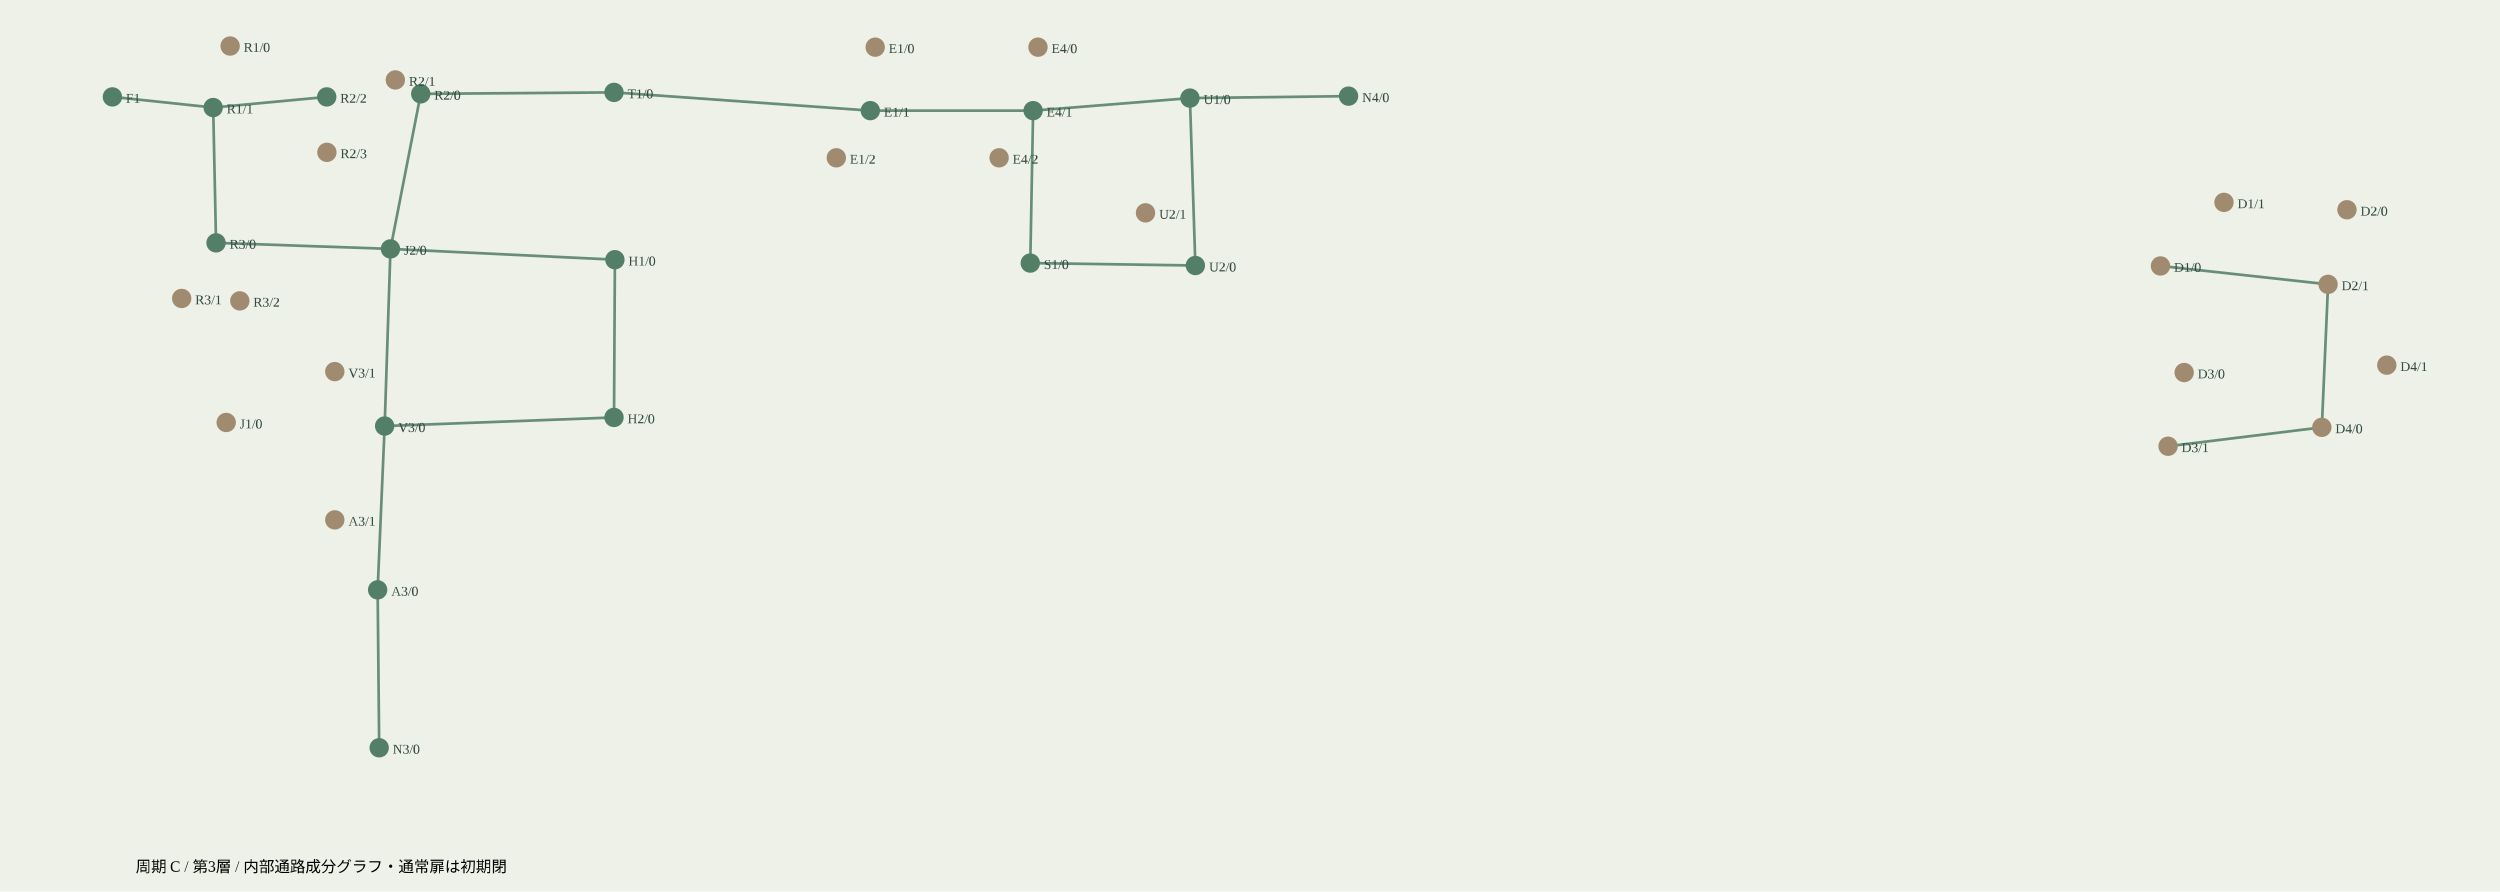
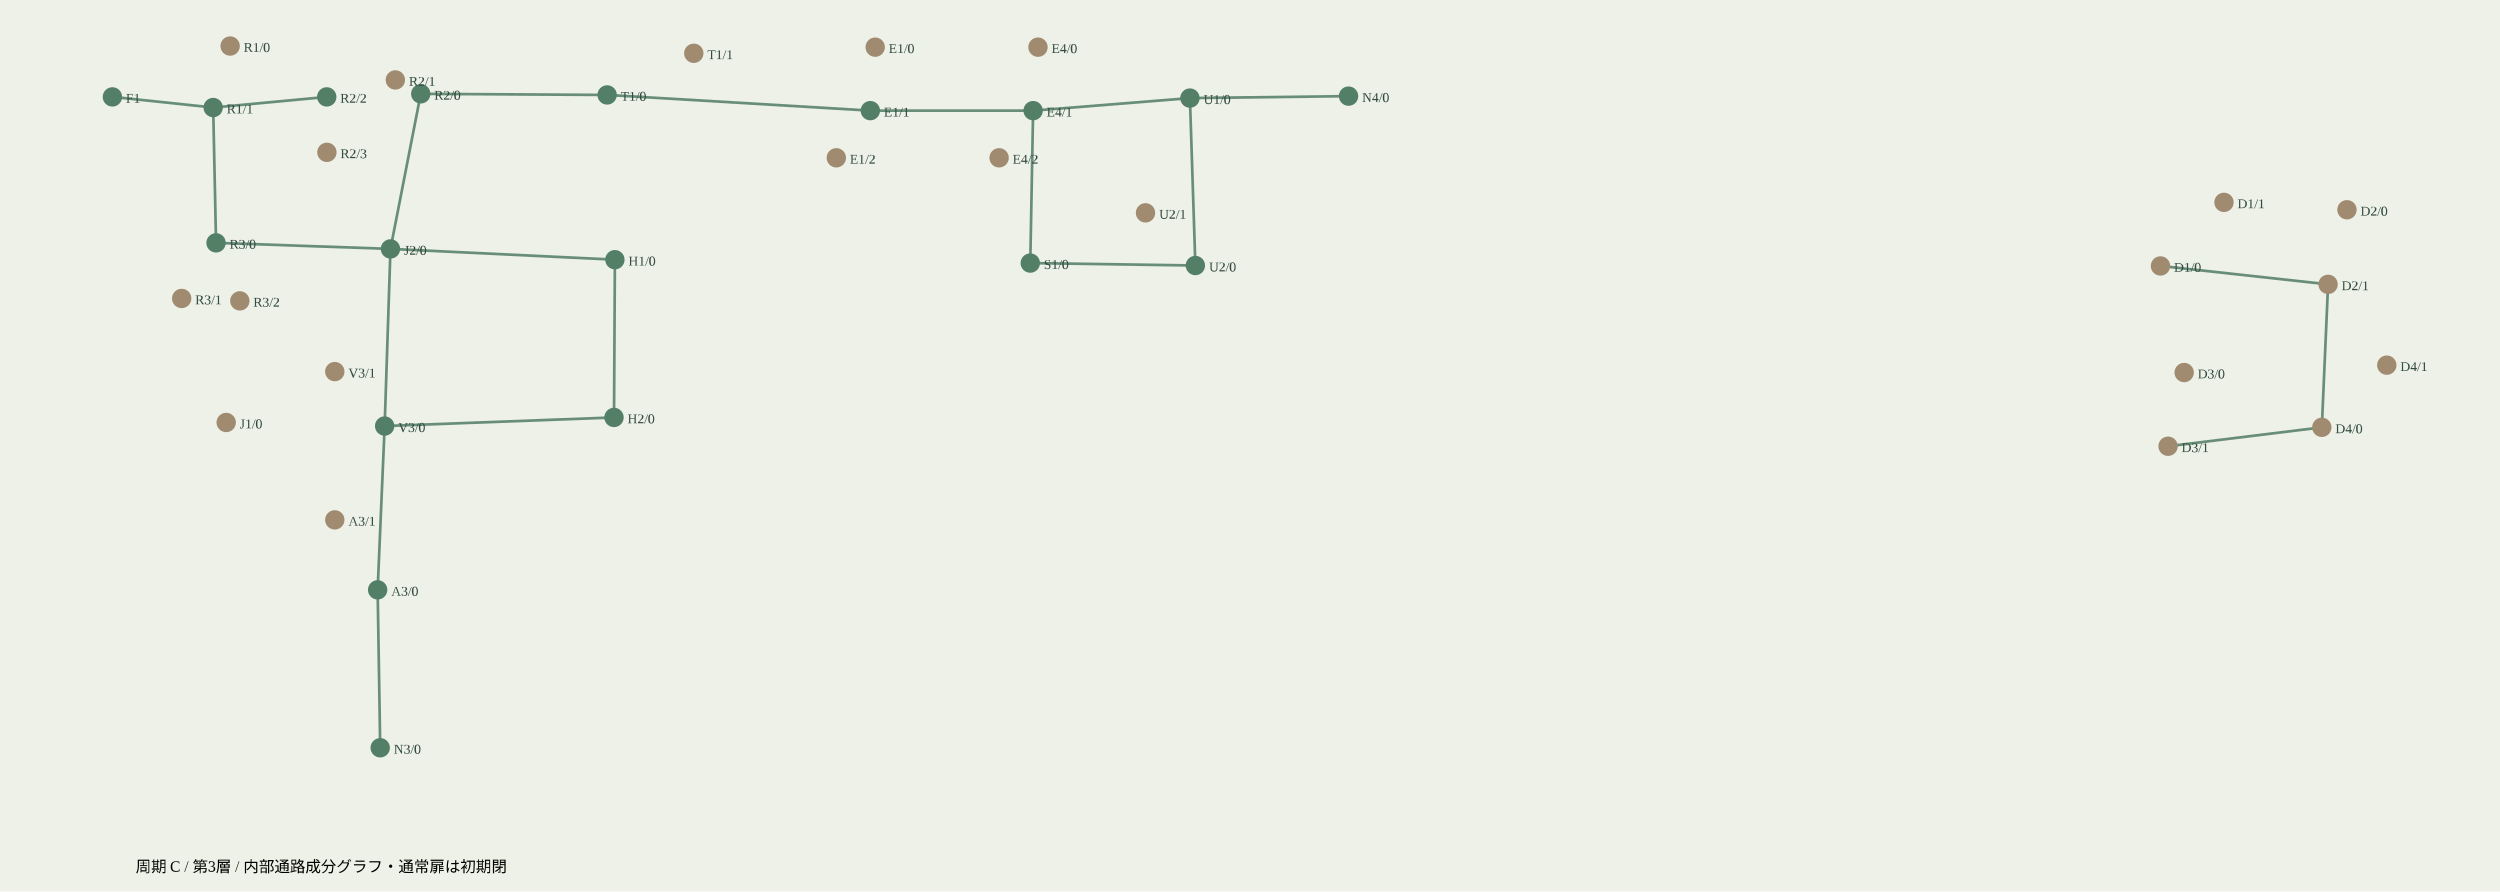
<svg xmlns="http://www.w3.org/2000/svg" viewBox="-7 -1 129 46">
  <rect x="-7" y="-1" width="129" height="46" fill="#eef1e7" />
  <line x1="4" y1="4.549" x2="9.86" y2="4" stroke="#688e78" stroke-width=".14" />
  <line x1="4" y1="4.549" x2="4.148" y2="11.531" stroke="#688e78" stroke-width=".14" />
  <line x1="14.71" y1="3.842" x2="13.148" y2="11.844" stroke="#688e78" stroke-width=".14" />
-   <line x1="14.71" y1="3.842" x2="24.683" y2="3.768" stroke="#688e78" stroke-width=".14" />
+   <line x1="14.71" y1="3.842" x2="24.328" y2="3.899" stroke="#688e78" stroke-width=".14" />
  <line x1="4.148" y1="11.531" x2="13.148" y2="11.844" stroke="#688e78" stroke-width=".14" />
-   <line x1="24.683" y1="3.768" x2="37.909" y2="4.709" stroke="#688e78" stroke-width=".14" />
+   <line x1="24.328" y1="3.899" x2="37.909" y2="4.709" stroke="#688e78" stroke-width=".14" />
  <line x1="24.729" y1="12.4" x2="24.683" y2="20.54" stroke="#688e78" stroke-width=".14" />
  <line x1="13.148" y1="11.844" x2="24.729" y2="12.4" stroke="#688e78" stroke-width=".14" />
  <line x1="13.148" y1="11.844" x2="12.848" y2="20.983" stroke="#688e78" stroke-width=".14" />
  <line x1="37.909" y1="4.709" x2="46.309" y2="4.709" stroke="#688e78" stroke-width=".14" />
  <line x1="46.309" y1="4.709" x2="54.4" y2="4.061" stroke="#688e78" stroke-width=".14" />
  <line x1="46.309" y1="4.709" x2="46.162" y2="12.575" stroke="#688e78" stroke-width=".14" />
  <line x1="54.4" y1="4.061" x2="62.585" y2="3.96" stroke="#688e78" stroke-width=".14" />
  <line x1="54.4" y1="4.061" x2="54.681" y2="12.701" stroke="#688e78" stroke-width=".14" />
  <line x1="46.162" y1="12.575" x2="54.681" y2="12.701" stroke="#688e78" stroke-width=".14" />
  <line x1="104.48" y1="12.724" x2="113.129" y2="13.673" stroke="#688e78" stroke-width=".14" />
  <line x1="113.129" y1="13.673" x2="112.806" y2="21.05" stroke="#688e78" stroke-width=".14" />
  <line x1="104.872" y1="22.026" x2="112.806" y2="21.05" stroke="#688e78" stroke-width=".14" />
  <line x1="12.848" y1="20.983" x2="24.683" y2="20.54" stroke="#688e78" stroke-width=".14" />
  <line x1="12.848" y1="20.983" x2="12.486" y2="29.436" stroke="#688e78" stroke-width=".14" />
-   <line x1="12.486" y1="29.436" x2="12.566" y2="37.585" stroke="#688e78" stroke-width=".14" />
+   <line x1="12.486" y1="29.436" x2="12.619" y2="37.585" stroke="#688e78" stroke-width=".14" />
  <line x1="-1.2" y1="4" x2="4" y2="4.549" stroke="#688e78" stroke-width=".14" />
  <circle cx="4.875" cy="1.375" r=".5" fill="#a08b71" />
  <text x="5.575" y="1.675" font-size=".7" fill="#334c40">R1/0</text>
  <circle cx="4" cy="4.549" r=".5" fill="#537f67" />
  <text x="4.7" y="4.849" font-size=".7" fill="#334c40">R1/1</text>
  <circle cx="14.71" cy="3.842" r=".5" fill="#537f67" />
  <text x="15.41" y="4.142" font-size=".7" fill="#334c40">R2/0</text>
  <circle cx="13.4" cy="3.125" r=".5" fill="#a08b71" />
  <text x="14.1" y="3.425" font-size=".7" fill="#334c40">R2/1</text>
  <circle cx="9.86" cy="4" r=".5" fill="#537f67" />
  <text x="10.56" y="4.3" font-size=".7" fill="#334c40">R2/2</text>
  <circle cx="9.868" cy="6.86" r=".5" fill="#a08b71" />
  <text x="10.568" y="7.16" font-size=".7" fill="#334c40">R2/3</text>
  <circle cx="4.148" cy="11.531" r=".5" fill="#537f67" />
  <text x="4.848" y="11.831" font-size=".7" fill="#334c40">R3/0</text>
  <circle cx="2.375" cy="14.4" r=".5" fill="#a08b71" />
  <text x="3.075" y="14.7" font-size=".7" fill="#334c40">R3/1</text>
  <circle cx="5.375" cy="14.525" r=".5" fill="#a08b71" />
  <text x="6.075" y="14.825" font-size=".7" fill="#334c40">R3/2</text>
-   <circle cx="24.683" cy="3.768" r=".5" fill="#537f67" />
-   <text x="25.383" y="4.068" font-size=".7" fill="#334c40">T1/0</text>
+   <circle cx="24.328" cy="3.899" r=".5" fill="#537f67" />
+   <text x="25.028" y="4.199" font-size=".7" fill="#334c40">T1/0</text>
+   <circle cx="28.8" cy="1.75" r=".5" fill="#a08b71" />
+   <text x="29.5" y="2.05" font-size=".7" fill="#334c40">T1/1</text>
  <circle cx="24.729" cy="12.4" r=".5" fill="#537f67" />
  <text x="25.429" y="12.7" font-size=".7" fill="#334c40">H1/0</text>
  <circle cx="4.672" cy="20.8" r=".5" fill="#a08b71" />
  <text x="5.372" y="21.1" font-size=".7" fill="#334c40">J1/0</text>
  <circle cx="13.148" cy="11.844" r=".5" fill="#537f67" />
  <text x="13.848" y="12.144" font-size=".7" fill="#334c40">J2/0</text>
  <circle cx="38.16" cy="1.434" r=".5" fill="#a08b71" />
  <text x="38.86" y="1.734" font-size=".7" fill="#334c40">E1/0</text>
  <circle cx="37.909" cy="4.709" r=".5" fill="#537f67" />
  <text x="38.609" y="5.009" font-size=".7" fill="#334c40">E1/1</text>
  <circle cx="36.154" cy="7.143" r=".5" fill="#a08b71" />
  <text x="36.854" y="7.443" font-size=".7" fill="#334c40">E1/2</text>
  <circle cx="46.56" cy="1.434" r=".5" fill="#a08b71" />
  <text x="47.26" y="1.734" font-size=".7" fill="#334c40">E4/0</text>
  <circle cx="46.309" cy="4.709" r=".5" fill="#537f67" />
  <text x="47.009" y="5.009" font-size=".7" fill="#334c40">E4/1</text>
  <circle cx="44.554" cy="7.143" r=".5" fill="#a08b71" />
  <text x="45.254" y="7.443" font-size=".7" fill="#334c40">E4/2</text>
  <circle cx="24.683" cy="20.54" r=".5" fill="#537f67" />
  <text x="25.383" y="20.84" font-size=".7" fill="#334c40">H2/0</text>
  <circle cx="54.4" cy="4.061" r=".5" fill="#537f67" />
  <text x="55.1" y="4.361" font-size=".7" fill="#334c40">U1/0</text>
  <circle cx="54.681" cy="12.701" r=".5" fill="#537f67" />
  <text x="55.381" y="13.001" font-size=".7" fill="#334c40">U2/0</text>
  <circle cx="52.108" cy="9.983" r=".5" fill="#a08b71" />
  <text x="52.808" y="10.283" font-size=".7" fill="#334c40">U2/1</text>
-   <circle cx="12.566" cy="37.585" r=".5" fill="#537f67" />
-   <text x="13.266" y="37.885" font-size=".7" fill="#334c40">N3/0</text>
+   <circle cx="12.619" cy="37.585" r=".5" fill="#537f67" />
+   <text x="13.319" y="37.885" font-size=".7" fill="#334c40">N3/0</text>
  <circle cx="62.585" cy="3.96" r=".5" fill="#537f67" />
  <text x="63.285" y="4.26" font-size=".7" fill="#334c40">N4/0</text>
  <circle cx="46.162" cy="12.575" r=".5" fill="#537f67" />
  <text x="46.862" y="12.875" font-size=".7" fill="#334c40">S1/0</text>
  <circle cx="104.48" cy="12.724" r=".5" fill="#a08b71" />
  <text x="105.18" y="13.024" font-size=".7" fill="#334c40">D1/0</text>
  <circle cx="107.758" cy="9.442" r=".5" fill="#a08b71" />
  <text x="108.458" y="9.742" font-size=".7" fill="#334c40">D1/1</text>
  <circle cx="114.103" cy="9.823" r=".5" fill="#a08b71" />
  <text x="114.803" y="10.123" font-size=".7" fill="#334c40">D2/0</text>
  <circle cx="113.129" cy="13.673" r=".5" fill="#a08b71" />
  <text x="113.829" y="13.973" font-size=".7" fill="#334c40">D2/1</text>
  <circle cx="105.703" cy="18.223" r=".5" fill="#a08b71" />
  <text x="106.403" y="18.523" font-size=".7" fill="#334c40">D3/0</text>
  <circle cx="104.872" cy="22.026" r=".5" fill="#a08b71" />
  <text x="105.572" y="22.326" font-size=".7" fill="#334c40">D3/1</text>
  <circle cx="112.806" cy="21.05" r=".5" fill="#a08b71" />
  <text x="113.506" y="21.35" font-size=".7" fill="#334c40">D4/0</text>
  <circle cx="116.158" cy="17.842" r=".5" fill="#a08b71" />
  <text x="116.858" y="18.142" font-size=".7" fill="#334c40">D4/1</text>
  <circle cx="12.848" cy="20.983" r=".5" fill="#537f67" />
  <text x="13.548" y="21.283" font-size=".7" fill="#334c40">V3/0</text>
  <circle cx="10.275" cy="18.175" r=".5" fill="#a08b71" />
  <text x="10.975" y="18.475" font-size=".7" fill="#334c40">V3/1</text>
  <circle cx="12.486" cy="29.436" r=".5" fill="#537f67" />
  <text x="13.186" y="29.736" font-size=".7" fill="#334c40">A3/0</text>
  <circle cx="10.275" cy="25.825" r=".5" fill="#a08b71" />
  <text x="10.975" y="26.125" font-size=".7" fill="#334c40">A3/1</text>
  <circle cx="-1.2" cy="4" r=".5" fill="#537f67" />
  <text x="-0.5" y="4.3" font-size=".7" fill="#334c40">F1</text>
  <text x="0" y="44" font-size=".8">周期 C / 第3層 / 内部通路成分グラフ・通常扉は初期閉</text>
</svg>
